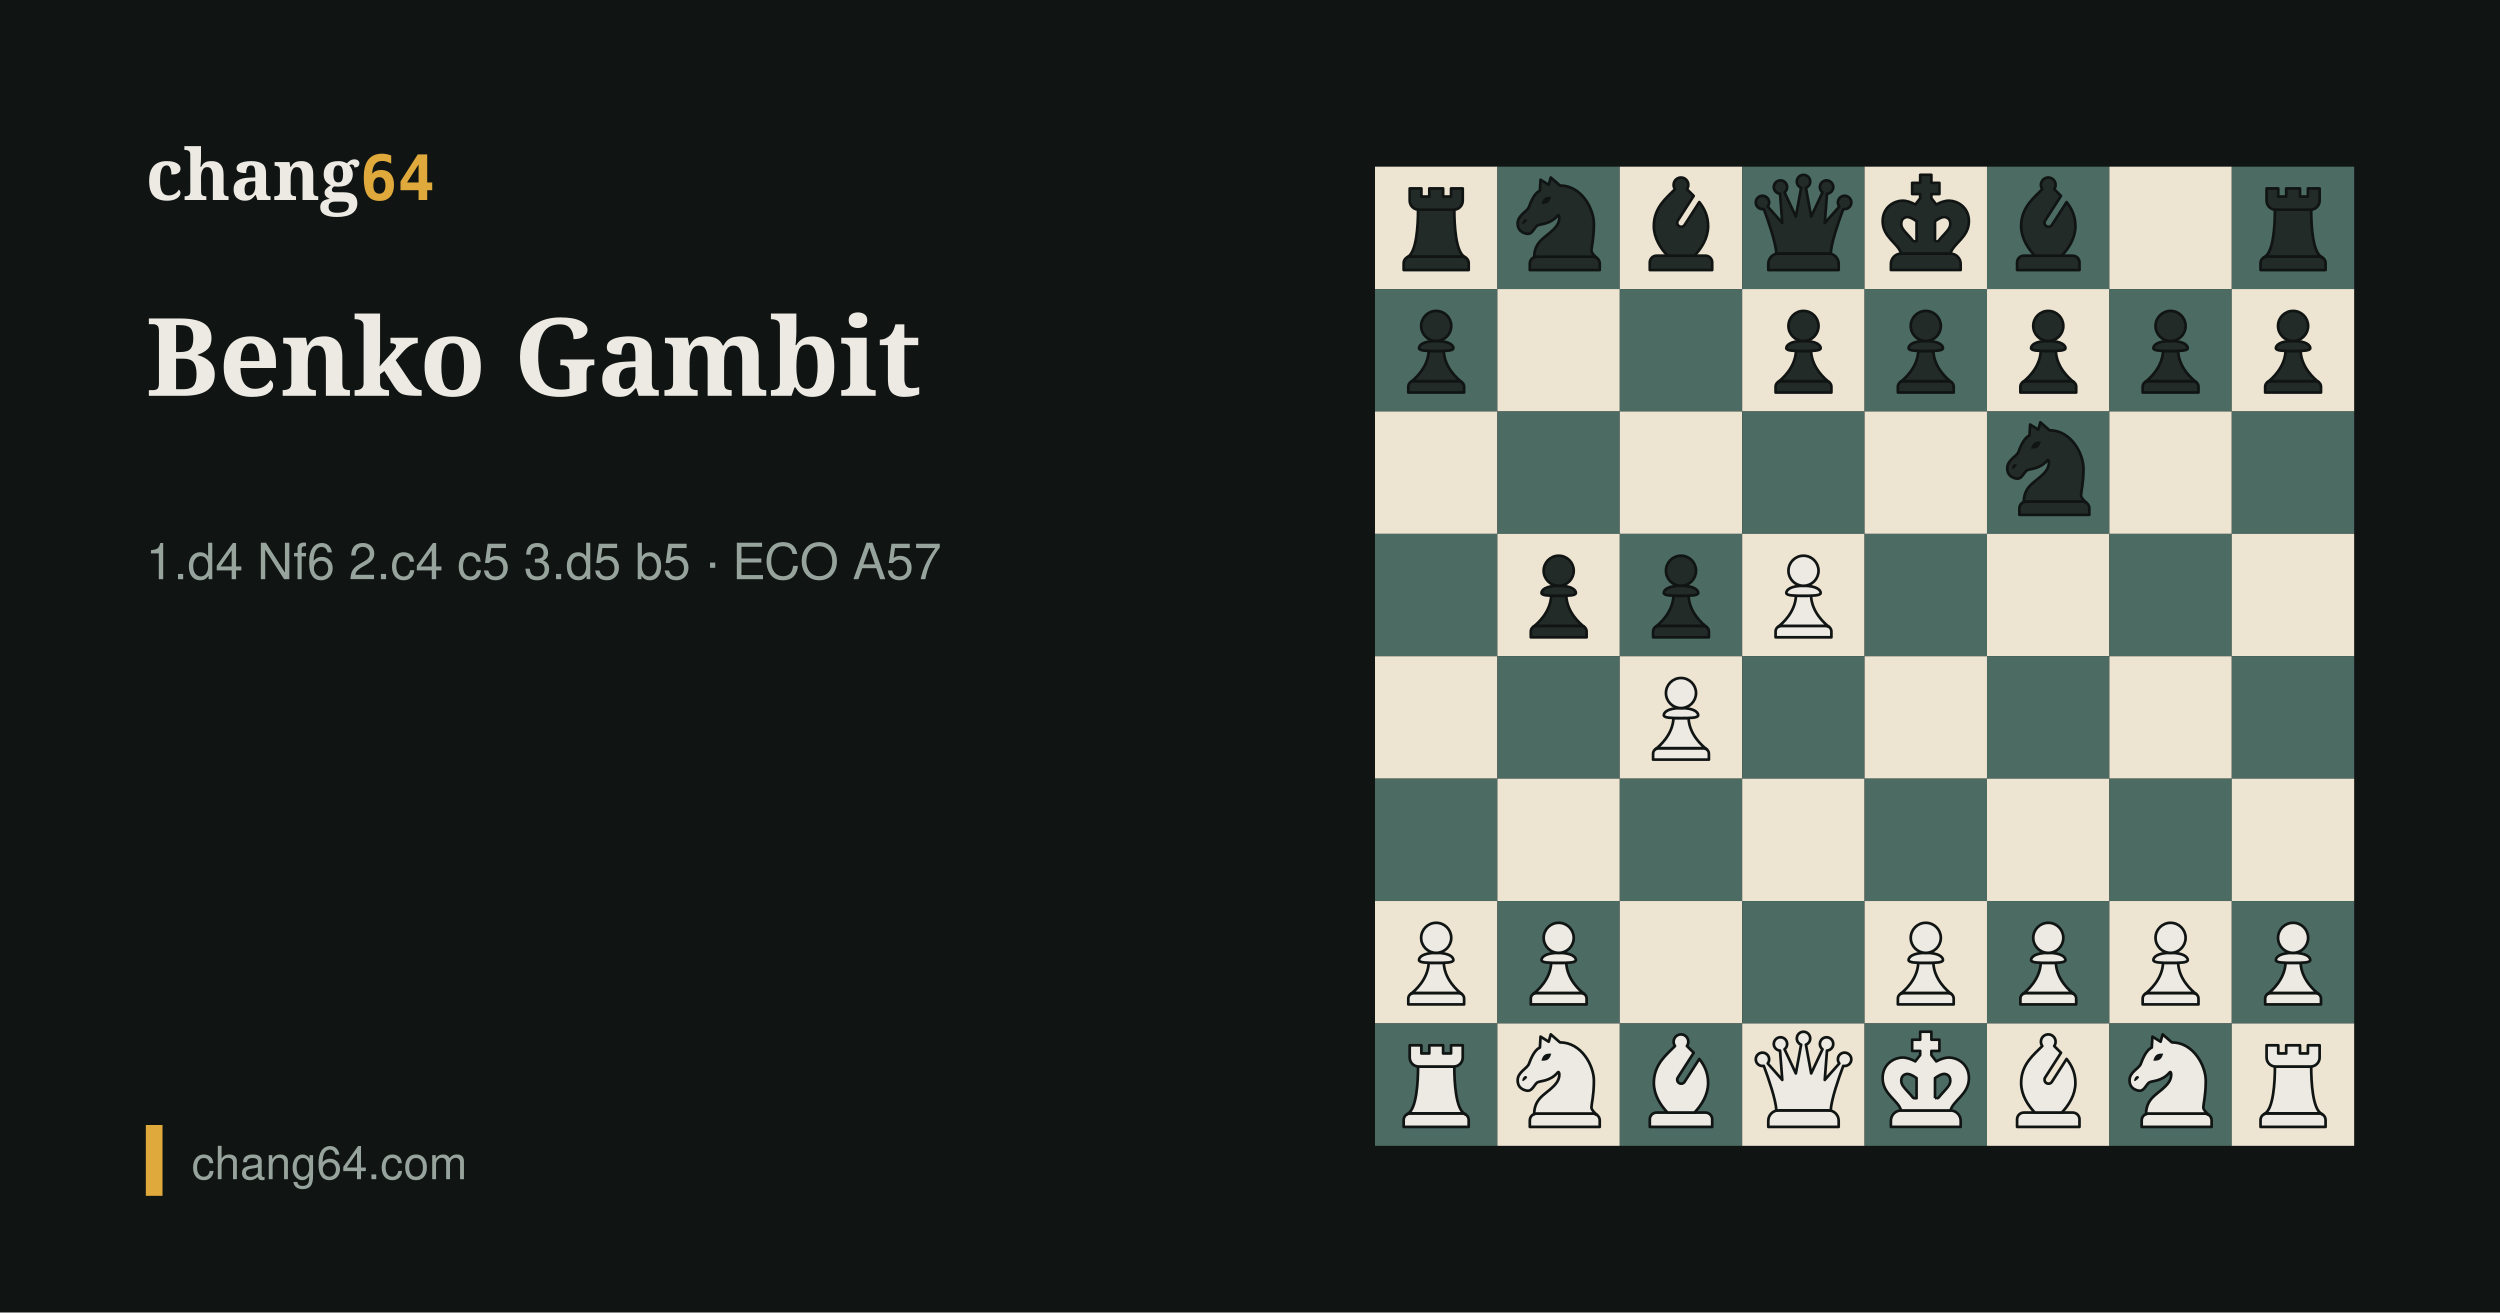
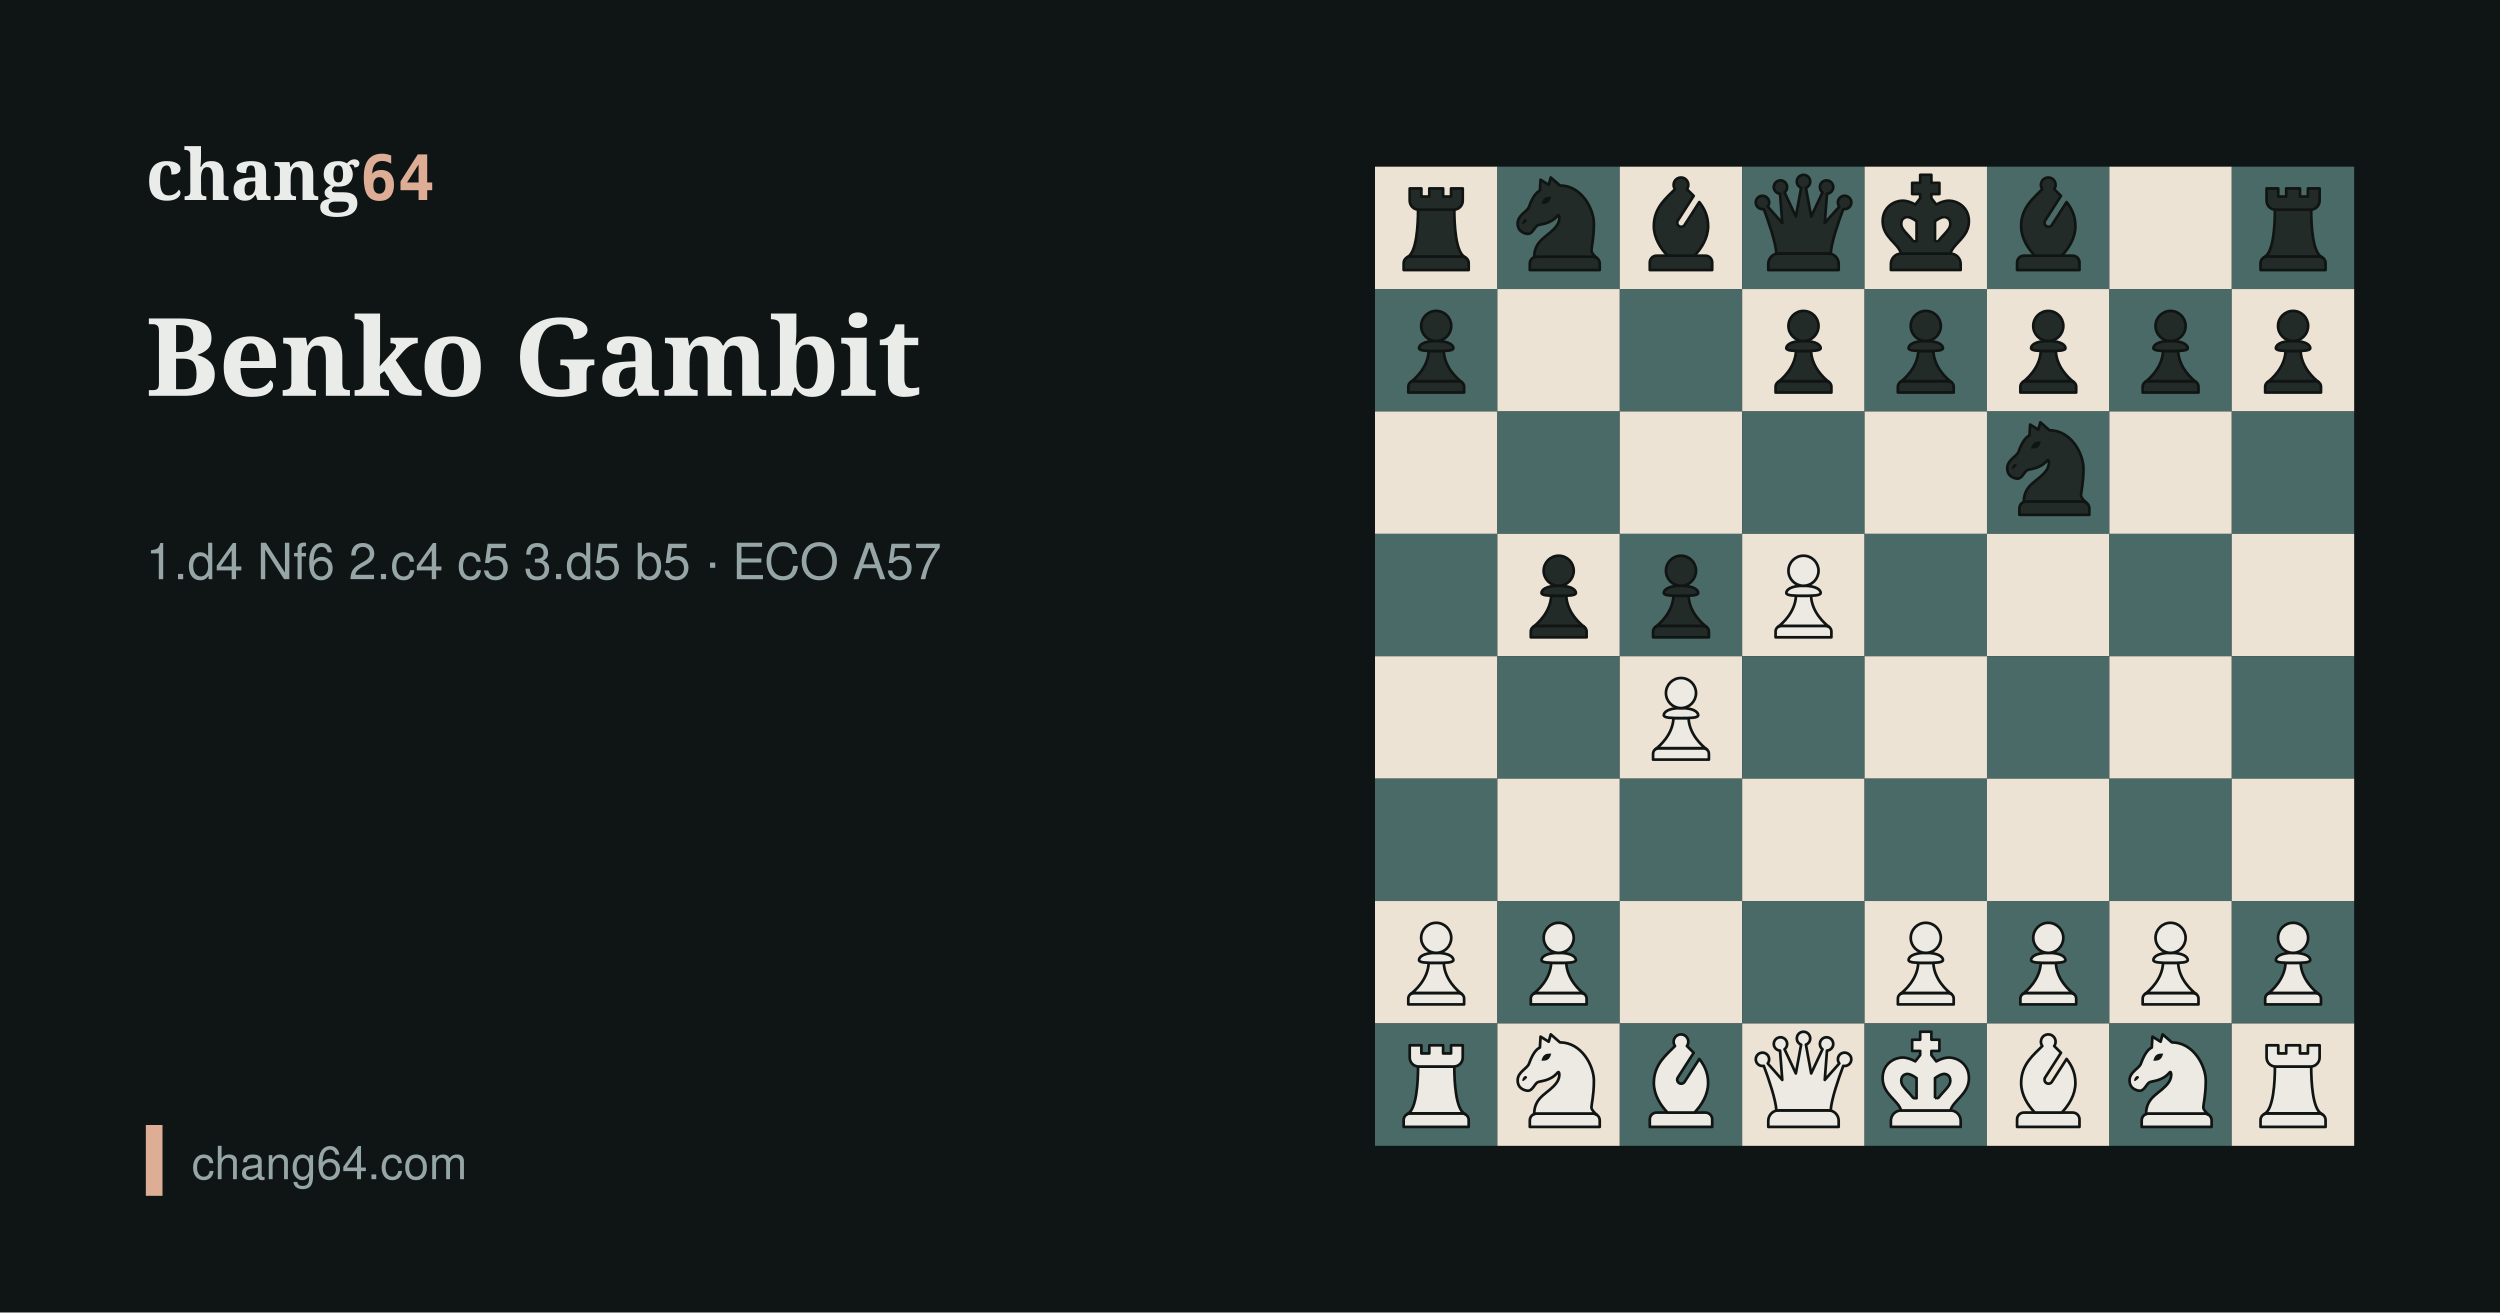
<svg xmlns="http://www.w3.org/2000/svg" width="1200" height="630" viewBox="0 0 1200 630">
-   <rect width="1200" height="630" fill="#101413" />
+   <rect width="1200" height="630" fill="#0F1414" />
  <g transform="translate(660,80)">
-     <rect x="0" y="0" width="58.75" height="58.75" fill="#EDE4D2" />
-     <rect x="58.75" y="0" width="58.75" height="58.75" fill="#4B6B63" />
-     <rect x="117.5" y="0" width="58.75" height="58.75" fill="#EDE4D2" />
-     <rect x="176.25" y="0" width="58.75" height="58.75" fill="#4B6B63" />
-     <rect x="235" y="0" width="58.75" height="58.75" fill="#EDE4D2" />
-     <rect x="293.75" y="0" width="58.75" height="58.75" fill="#4B6B63" />
-     <rect x="352.5" y="0" width="58.75" height="58.75" fill="#EDE4D2" />
-     <rect x="411.25" y="0" width="58.75" height="58.75" fill="#4B6B63" />
-     <rect x="0" y="58.75" width="58.75" height="58.75" fill="#4B6B63" />
-     <rect x="58.75" y="58.75" width="58.75" height="58.75" fill="#EDE4D2" />
-     <rect x="117.5" y="58.75" width="58.75" height="58.75" fill="#4B6B63" />
-     <rect x="176.25" y="58.75" width="58.75" height="58.75" fill="#EDE4D2" />
-     <rect x="235" y="58.75" width="58.75" height="58.75" fill="#4B6B63" />
-     <rect x="293.75" y="58.75" width="58.75" height="58.75" fill="#EDE4D2" />
-     <rect x="352.5" y="58.75" width="58.75" height="58.75" fill="#4B6B63" />
-     <rect x="411.25" y="58.75" width="58.75" height="58.75" fill="#EDE4D2" />
-     <rect x="0" y="117.5" width="58.75" height="58.75" fill="#EDE4D2" />
-     <rect x="58.75" y="117.5" width="58.75" height="58.75" fill="#4B6B63" />
-     <rect x="117.5" y="117.5" width="58.75" height="58.75" fill="#EDE4D2" />
-     <rect x="176.25" y="117.5" width="58.75" height="58.75" fill="#4B6B63" />
-     <rect x="235" y="117.5" width="58.75" height="58.75" fill="#EDE4D2" />
-     <rect x="293.75" y="117.5" width="58.75" height="58.75" fill="#4B6B63" />
-     <rect x="352.5" y="117.5" width="58.75" height="58.75" fill="#EDE4D2" />
-     <rect x="411.25" y="117.5" width="58.75" height="58.75" fill="#4B6B63" />
-     <rect x="0" y="176.25" width="58.75" height="58.75" fill="#4B6B63" />
-     <rect x="58.75" y="176.25" width="58.75" height="58.75" fill="#EDE4D2" />
-     <rect x="117.5" y="176.25" width="58.75" height="58.75" fill="#4B6B63" />
-     <rect x="176.25" y="176.25" width="58.75" height="58.75" fill="#EDE4D2" />
-     <rect x="235" y="176.25" width="58.75" height="58.75" fill="#4B6B63" />
-     <rect x="293.75" y="176.25" width="58.75" height="58.75" fill="#EDE4D2" />
-     <rect x="352.5" y="176.25" width="58.75" height="58.75" fill="#4B6B63" />
-     <rect x="411.25" y="176.25" width="58.75" height="58.75" fill="#EDE4D2" />
-     <rect x="0" y="235" width="58.75" height="58.75" fill="#EDE4D2" />
-     <rect x="58.75" y="235" width="58.75" height="58.75" fill="#4B6B63" />
-     <rect x="117.5" y="235" width="58.75" height="58.75" fill="#EDE4D2" />
-     <rect x="176.25" y="235" width="58.75" height="58.75" fill="#4B6B63" />
-     <rect x="235" y="235" width="58.75" height="58.75" fill="#EDE4D2" />
-     <rect x="293.75" y="235" width="58.75" height="58.75" fill="#4B6B63" />
-     <rect x="352.5" y="235" width="58.75" height="58.75" fill="#EDE4D2" />
-     <rect x="411.25" y="235" width="58.75" height="58.75" fill="#4B6B63" />
-     <rect x="0" y="293.75" width="58.75" height="58.75" fill="#4B6B63" />
-     <rect x="58.75" y="293.75" width="58.75" height="58.75" fill="#EDE4D2" />
-     <rect x="117.5" y="293.75" width="58.75" height="58.75" fill="#4B6B63" />
-     <rect x="176.25" y="293.75" width="58.75" height="58.75" fill="#EDE4D2" />
-     <rect x="235" y="293.75" width="58.75" height="58.75" fill="#4B6B63" />
-     <rect x="293.75" y="293.75" width="58.75" height="58.75" fill="#EDE4D2" />
-     <rect x="352.5" y="293.75" width="58.75" height="58.75" fill="#4B6B63" />
-     <rect x="411.25" y="293.75" width="58.75" height="58.75" fill="#EDE4D2" />
-     <rect x="0" y="352.5" width="58.75" height="58.75" fill="#EDE4D2" />
-     <rect x="58.75" y="352.5" width="58.75" height="58.75" fill="#4B6B63" />
-     <rect x="117.5" y="352.5" width="58.75" height="58.75" fill="#EDE4D2" />
-     <rect x="176.25" y="352.5" width="58.75" height="58.75" fill="#4B6B63" />
-     <rect x="235" y="352.5" width="58.75" height="58.75" fill="#EDE4D2" />
-     <rect x="293.75" y="352.5" width="58.75" height="58.75" fill="#4B6B63" />
-     <rect x="352.5" y="352.5" width="58.75" height="58.75" fill="#EDE4D2" />
-     <rect x="411.25" y="352.5" width="58.75" height="58.75" fill="#4B6B63" />
-     <rect x="0" y="411.25" width="58.75" height="58.75" fill="#4B6B63" />
-     <rect x="58.75" y="411.25" width="58.75" height="58.75" fill="#EDE4D2" />
-     <rect x="117.5" y="411.25" width="58.75" height="58.75" fill="#4B6B63" />
-     <rect x="176.25" y="411.25" width="58.75" height="58.75" fill="#EDE4D2" />
-     <rect x="235" y="411.25" width="58.75" height="58.75" fill="#4B6B63" />
-     <rect x="293.75" y="411.25" width="58.75" height="58.75" fill="#EDE4D2" />
-     <rect x="352.5" y="411.25" width="58.75" height="58.75" fill="#4B6B63" />
-     <rect x="411.25" y="411.25" width="58.75" height="58.75" fill="#EDE4D2" />
+     <rect x="0" y="0" width="58.75" height="58.75" fill="#EDE3D5" />
+     <rect x="58.75" y="0" width="58.75" height="58.75" fill="#4A6A68" />
+     <rect x="117.5" y="0" width="58.75" height="58.75" fill="#EDE3D5" />
+     <rect x="176.25" y="0" width="58.75" height="58.75" fill="#4A6A68" />
+     <rect x="235" y="0" width="58.75" height="58.75" fill="#EDE3D5" />
+     <rect x="293.75" y="0" width="58.75" height="58.75" fill="#4A6A68" />
+     <rect x="352.5" y="0" width="58.75" height="58.75" fill="#EDE3D5" />
+     <rect x="411.25" y="0" width="58.75" height="58.75" fill="#4A6A68" />
+     <rect x="0" y="58.75" width="58.75" height="58.75" fill="#4A6A68" />
+     <rect x="58.75" y="58.75" width="58.75" height="58.75" fill="#EDE3D5" />
+     <rect x="117.5" y="58.75" width="58.75" height="58.75" fill="#4A6A68" />
+     <rect x="176.25" y="58.75" width="58.75" height="58.75" fill="#EDE3D5" />
+     <rect x="235" y="58.75" width="58.75" height="58.75" fill="#4A6A68" />
+     <rect x="293.75" y="58.75" width="58.75" height="58.75" fill="#EDE3D5" />
+     <rect x="352.5" y="58.75" width="58.75" height="58.75" fill="#4A6A68" />
+     <rect x="411.25" y="58.75" width="58.75" height="58.75" fill="#EDE3D5" />
+     <rect x="0" y="117.5" width="58.75" height="58.75" fill="#EDE3D5" />
+     <rect x="58.75" y="117.5" width="58.75" height="58.75" fill="#4A6A68" />
+     <rect x="117.5" y="117.5" width="58.75" height="58.75" fill="#EDE3D5" />
+     <rect x="176.25" y="117.5" width="58.75" height="58.75" fill="#4A6A68" />
+     <rect x="235" y="117.5" width="58.75" height="58.75" fill="#EDE3D5" />
+     <rect x="293.75" y="117.5" width="58.75" height="58.75" fill="#4A6A68" />
+     <rect x="352.5" y="117.5" width="58.75" height="58.75" fill="#EDE3D5" />
+     <rect x="411.25" y="117.5" width="58.75" height="58.75" fill="#4A6A68" />
+     <rect x="0" y="176.25" width="58.75" height="58.75" fill="#4A6A68" />
+     <rect x="58.75" y="176.25" width="58.75" height="58.75" fill="#EDE3D5" />
+     <rect x="117.5" y="176.25" width="58.75" height="58.75" fill="#4A6A68" />
+     <rect x="176.25" y="176.25" width="58.75" height="58.75" fill="#EDE3D5" />
+     <rect x="235" y="176.25" width="58.75" height="58.75" fill="#4A6A68" />
+     <rect x="293.75" y="176.25" width="58.75" height="58.75" fill="#EDE3D5" />
+     <rect x="352.5" y="176.25" width="58.75" height="58.75" fill="#4A6A68" />
+     <rect x="411.25" y="176.25" width="58.75" height="58.75" fill="#EDE3D5" />
+     <rect x="0" y="235" width="58.75" height="58.75" fill="#EDE3D5" />
+     <rect x="58.75" y="235" width="58.75" height="58.75" fill="#4A6A68" />
+     <rect x="117.5" y="235" width="58.75" height="58.75" fill="#EDE3D5" />
+     <rect x="176.25" y="235" width="58.75" height="58.75" fill="#4A6A68" />
+     <rect x="235" y="235" width="58.75" height="58.75" fill="#EDE3D5" />
+     <rect x="293.75" y="235" width="58.75" height="58.75" fill="#4A6A68" />
+     <rect x="352.5" y="235" width="58.75" height="58.75" fill="#EDE3D5" />
+     <rect x="411.25" y="235" width="58.75" height="58.75" fill="#4A6A68" />
+     <rect x="0" y="293.75" width="58.75" height="58.75" fill="#4A6A68" />
+     <rect x="58.75" y="293.75" width="58.75" height="58.75" fill="#EDE3D5" />
+     <rect x="117.5" y="293.75" width="58.75" height="58.75" fill="#4A6A68" />
+     <rect x="176.25" y="293.75" width="58.75" height="58.75" fill="#EDE3D5" />
+     <rect x="235" y="293.75" width="58.75" height="58.75" fill="#4A6A68" />
+     <rect x="293.75" y="293.75" width="58.75" height="58.75" fill="#EDE3D5" />
+     <rect x="352.5" y="293.75" width="58.75" height="58.75" fill="#4A6A68" />
+     <rect x="411.25" y="293.75" width="58.75" height="58.75" fill="#EDE3D5" />
+     <rect x="0" y="352.5" width="58.75" height="58.75" fill="#EDE3D5" />
+     <rect x="58.75" y="352.5" width="58.75" height="58.75" fill="#4A6A68" />
+     <rect x="117.5" y="352.5" width="58.75" height="58.75" fill="#EDE3D5" />
+     <rect x="176.25" y="352.5" width="58.75" height="58.75" fill="#4A6A68" />
+     <rect x="235" y="352.5" width="58.75" height="58.75" fill="#EDE3D5" />
+     <rect x="293.75" y="352.5" width="58.75" height="58.75" fill="#4A6A68" />
+     <rect x="352.5" y="352.5" width="58.75" height="58.75" fill="#EDE3D5" />
+     <rect x="411.25" y="352.5" width="58.75" height="58.75" fill="#4A6A68" />
+     <rect x="0" y="411.25" width="58.75" height="58.75" fill="#4A6A68" />
+     <rect x="58.75" y="411.25" width="58.75" height="58.75" fill="#EDE3D5" />
+     <rect x="117.5" y="411.25" width="58.75" height="58.75" fill="#4A6A68" />
+     <rect x="176.25" y="411.25" width="58.75" height="58.75" fill="#EDE3D5" />
+     <rect x="235" y="411.25" width="58.75" height="58.75" fill="#4A6A68" />
+     <rect x="293.75" y="411.25" width="58.75" height="58.75" fill="#EDE3D5" />
+     <rect x="352.5" y="411.25" width="58.75" height="58.75" fill="#4A6A68" />
+     <rect x="411.25" y="411.25" width="58.75" height="58.75" fill="#EDE3D5" />
    <defs>
      <symbol id="pbr" viewBox="0 0 45 45">
        <path d="M12.99,33.03h19.01c1.35,0,2.45,1.1,2.45,2.45v2.52H10.54v-2.52c0-1.35,1.1-2.45,2.45-2.45Z" fill="#232b28" stroke="#101413" stroke-linecap="round" stroke-linejoin="round" />
        <path d="M29.17,15.8c-.07,0-.15.01-.23.01h-12.88c-.08,0-.15,0-.23-.01-.01,5.69-.51,15.85-3.95,17.49,0,0,0,0,0,0,.33-.17.71-.27,1.11-.27h19.01c.4,0,.78.1,1.11.27,0,0,0,0,0,0-3.45-1.65-3.94-11.8-3.95-17.49Z" fill="#232b28" stroke="#101413" stroke-linecap="round" stroke-linejoin="round" />
        <path d="M27.96,8v2.99h-2.92v-2.99h-5.07v2.99h-2.92v-2.99h-4.29v4.5c0,1.83,1.48,3.31,3.31,3.31h12.88c1.83,0,3.31-1.48,3.31-3.31v-4.5h-4.29Z" fill="#232b28" stroke="#101413" stroke-linecap="round" stroke-linejoin="round" />
      </symbol>
      <symbol id="pbn" viewBox="0 0 45 45">
        <path d="M14.4,33.1h20.67c1.39,0,2.52,1.13,2.52,2.52v2.38H11.88v-2.38c0-1.39,1.13-2.52,2.52-2.52Z" fill="#232b28" stroke="#101413" stroke-linecap="round" stroke-linejoin="round" stroke-width="1" />
        <path d="M14.65,21.66c.97-.66,4.68-.28,7.56-3.75.52-.62.98,1.68-.34,3.64-2.86,4.23-8.3,4.94-8.39,11.72.29-.11.6-.18.92-.18h20.67c.52,0,1,.16,1.4.42-.55-.46-1.93-1.71-1.93-2.68,0-1.21.9-4.35.9-9.83s-4.54-14.07-12.47-14.07l-3.39-2.95-.75,2.7-3-1.87s-.15,2.38-.24,4.01c-.54.3-2.22.96-4.03,5.99-.63,1.75-4.15,3-4.15,6.07,0,3.41,3.21,3.83,3.82,3.83,1.57,0,2.36-2.34,3.42-3.06Z" fill="#232b28" stroke="#101413" stroke-linecap="round" stroke-linejoin="round" stroke-width="1" />
        <path d="M18.54,13.2c.9-.63.98-1.58,1.21-2.02.03-.06-.02-.12-.08-.12-.49.06-1.4-.18-2.31.45-.9.64-.98,1.58-1.2,2.02-.03.06.02.12.08.12.49-.06,1.4.18,2.3-.45Z" fill="#101413" />
        <path d="M10.24,20.58c-.46.42-.86.73-1.07.5s.14-1.16.6-1.57.87-.16,1.08.07-.15.59-.61,1.01Z" fill="#101413" />
      </symbol>
      <symbol id="pbb" viewBox="0 0 45 45">
        <path d="M13.5,32.74h18c1.36,0,2.47,1.11,2.47,2.47v2.79H11.03v-2.79c0-1.36,1.11-2.47,2.47-2.47Z" fill="#232b28" stroke="#101413" stroke-linecap="round" stroke-linejoin="round" stroke-width="1" />
        <path d="M27.46,32.74c2.5-2.65,5.01-6.42,5.01-10.9,0-3.8-1.45-6.58-3.24-8.82l-5.4,8.41c-.44.69-1.36.89-2.04.45h0c-.69-.44-.89-1.36-.45-2.04l5.83-9.09c-.88-.88-1.74-1.69-2.49-2.47.4-.56.6-1.27.47-2.04-.18-1.1-1.08-2.02-2.18-2.21-1.7-.29-3.18,1.01-3.18,2.66,0,.59.19,1.13.51,1.58-2.94,3.06-7.78,6.6-7.78,13.55,0,4.48,2.51,8.26,5.01,10.9h9.93Z" fill="#232b28" stroke="#101413" stroke-linecap="round" stroke-linejoin="round" stroke-width="1" />
      </symbol>
      <symbol id="pbq" viewBox="0 0 45 45">
        <path d="M31.62,31.91H13.38c-2.1,0-3.82,1.72-3.82,3.82v2.27h25.88v-2.27c0-2.11-1.71-3.82-3.82-3.82Z" fill="#232b28" stroke="#101413" stroke-linecap="round" stroke-linejoin="round" />
        <path d="M39.59,11.71c-.8-1.1-2.33-1.34-3.43-.54s-1.34,2.33-.54,3.43c.02.02.04.04.05.07l-5.35,6.05.82-10.77c.83-.06,1.62-.53,2.03-1.33.62-1.21.14-2.69-1.07-3.3-.19-.1-.39-.16-.58-.21h0s0,0,0,0c-1.07-.24-2.2.26-2.72,1.28-.55,1.07-.23,2.35.69,3.06l-4.16,8.89-1.94-10.57c.93-.35,1.58-1.25,1.58-2.29,0-1.36-1.1-2.46-2.46-2.46h0c-1.36,0-2.46,1.1-2.46,2.46,0,1.05.66,1.94,1.58,2.29l-1.94,10.57-4.16-8.89c.92-.71,1.23-1.99.69-3.06-.52-1.02-1.65-1.52-2.72-1.28h0s0,0,0,0c-.2.04-.39.11-.58.21-1.21.62-1.69,2.1-1.07,3.3.41.8,1.19,1.28,2.03,1.33l.82,10.77-5.35-6.05s.04-.04.05-.07c.8-1.1.55-2.63-.54-3.43s-2.63-.55-3.43.54c-.8,1.1-.55,2.63.54,3.43.58.42,1.29.55,1.94.42,1.81,4.84,4.41,12.39,4.63,16.46.28-.06.56-.1.86-.1h18.24c.3,0,.58.04.86.1.22-4.07,2.81-11.61,4.63-16.46.65.13,1.36,0,1.94-.42,1.1-.8,1.34-2.33.54-3.43Z" fill="#232b28" stroke="#101413" stroke-linecap="round" stroke-linejoin="round" />
      </symbol>
      <symbol id="pbk" viewBox="0 0 45 45">
        <path d="M31.54,31.96H13.46c-2.08,0-3.79,1.7-3.79,3.79v2.25h25.66v-2.25c0-2.09-1.7-3.79-3.79-3.79Z" fill="#232b28" stroke="#101413" stroke-linecap="round" stroke-linejoin="round" stroke-width=".98" />
        <path d="M31.08,12.5c-1.67,0-3.32.64-4.72,1.42l-1.8-2.32v-1.53h2.95v-4.12h-2.95v-2.95h-4.12v2.95h-2.95v4.12h2.95v1.53l-1.8,2.32c-1.4-.78-3.05-1.42-4.72-1.42-2.74,0-7.28,2.13-7.28,7.55,0,5.98,5.8,8.15,6.78,11.92.01,0,.03,0,.04,0h18.08s.03,0,.04,0c.97-3.77,6.78-5.94,6.78-11.92,0-5.41-4.54-7.55-7.28-7.55ZM29.1,25.07c-.58.62-1.23,1.31-1.82,2.09-.14.18-.35.29-.58.29-.35,0-.84,0-.81,0v-7.39c1.3-.96,2.57-1.55,3.39-1.56.42.03,2.24.27,2.24,2.46,0,1.37-.74,2.3-2.42,4.1ZM13.48,20.97c0-2.19,1.82-2.44,2.24-2.46.82.01,2.09.6,3.39,1.56v7.39s-.46,0-.81,0c-.23,0-.44-.11-.58-.29-.59-.77-1.24-1.46-1.82-2.09-1.68-1.8-2.42-2.73-2.42-4.1Z" fill="#232b28" stroke="#101413" stroke-linecap="round" stroke-linejoin="round" stroke-width=".98" />
      </symbol>
      <symbol id="pbp" viewBox="0 0 45 45">
        <path d="M14.31,33.79h16.38c1.14,0,2.07.93,2.07,2.07v2.14H12.24v-2.14c0-1.14.93-2.07,2.07-2.07Z" fill="#232b28" stroke="#101413" stroke-linecap="round" stroke-linejoin="round" />
        <path d="M31.85,34.14c-1.31-1.01-6.34-5.24-6.57-11.44-.84.03-1.78.03-2.77.03s-1.94,0-2.77-.03c-.24,6.2-5.26,10.43-6.57,11.44,0,0,0,0,0,0,.33-.22.73-.35,1.16-.35h16.38c.43,0,.83.13,1.16.35,0,0,0,0,0,0Z" fill="#232b28" stroke="#101413" stroke-linecap="round" stroke-linejoin="round" />
        <path d="M28.82,21.68c0,1.02-2.83,1.05-6.32,1.05s-6.32-.04-6.32-1.05,1.41-2.63,6.32-2.63,6.32,1.61,6.32,2.63Z" fill="#232b28" stroke="#101413" stroke-linecap="round" stroke-linejoin="round" />
        <circle cx="22.5" cy="13.53" r="5.53" fill="#232b28" stroke="#101413" stroke-linecap="round" stroke-linejoin="round" />
      </symbol>
      <symbol id="pwp" viewBox="0 0 45 45">
        <path d="M14.31,33.79h16.38c1.14,0,2.07.93,2.07,2.07v2.14H12.24v-2.14c0-1.14.93-2.07,2.07-2.07Z" fill="#eceae3" stroke="#101413" stroke-linecap="round" stroke-linejoin="round" />
        <path d="M31.85,34.14c-1.31-1.01-6.34-5.24-6.57-11.44-.84.03-1.78.03-2.77.03s-1.94,0-2.77-.03c-.24,6.2-5.26,10.43-6.57,11.44,0,0,0,0,0,0,.33-.22.73-.35,1.16-.35h16.38c.43,0,.83.13,1.16.35,0,0,0,0,0,0Z" fill="#eceae3" stroke="#101413" stroke-linecap="round" stroke-linejoin="round" />
        <path d="M28.82,21.68c0,1.02-2.83,1.05-6.32,1.05s-6.32-.04-6.32-1.05,1.41-2.63,6.32-2.63,6.32,1.61,6.32,2.63Z" fill="#eceae3" stroke="#101413" stroke-linecap="round" stroke-linejoin="round" />
        <circle cx="22.5" cy="13.53" r="5.53" fill="#eceae3" stroke="#101413" stroke-linecap="round" stroke-linejoin="round" />
      </symbol>
      <symbol id="pwr" viewBox="0 0 45 45">
        <path d="M12.99,33.03h19.01c1.35,0,2.45,1.1,2.45,2.45v2.52H10.54v-2.52c0-1.35,1.1-2.45,2.45-2.45Z" fill="#eceae3" stroke="#101413" stroke-linecap="round" stroke-linejoin="round" />
        <path d="M29.17,15.8c-.07,0-.15.01-.23.01h-12.88c-.08,0-.15,0-.23-.01-.01,5.69-.51,15.85-3.95,17.49,0,0,0,0,0,0,.33-.17.71-.27,1.11-.27h19.01c.4,0,.78.1,1.11.27,0,0,0,0,0,0-3.45-1.65-3.94-11.8-3.95-17.49Z" fill="#eceae3" stroke="#101413" stroke-linecap="round" stroke-linejoin="round" />
        <path d="M27.96,8v2.99h-2.92v-2.99h-5.07v2.99h-2.92v-2.99h-4.29v4.5c0,1.83,1.48,3.31,3.31,3.31h12.88c1.83,0,3.31-1.48,3.31-3.31v-4.5h-4.29Z" fill="#eceae3" stroke="#101413" stroke-linecap="round" stroke-linejoin="round" />
      </symbol>
      <symbol id="pwn" viewBox="0 0 45 45">
        <path d="M14.4,33.1h20.67c1.39,0,2.52,1.13,2.52,2.52v2.38H11.88v-2.38c0-1.39,1.13-2.52,2.52-2.52Z" fill="#eceae3" stroke="#101413" stroke-linecap="round" stroke-linejoin="round" stroke-width="1" />
        <path d="M14.65,21.66c.97-.66,4.68-.28,7.56-3.75.52-.62.98,1.68-.34,3.64-2.86,4.23-8.3,4.94-8.39,11.72.29-.11.6-.18.92-.18h20.67c.52,0,1,.16,1.4.42-.55-.46-1.93-1.71-1.93-2.68,0-1.21.9-4.35.9-9.83s-4.54-14.07-12.47-14.07l-3.39-2.95-.75,2.7-3-1.87s-.15,2.38-.24,4.01c-.54.3-2.22.96-4.03,5.99-.63,1.75-4.15,3-4.15,6.07,0,3.41,3.21,3.83,3.82,3.83,1.57,0,2.36-2.34,3.42-3.06Z" fill="#eceae3" stroke="#101413" stroke-linecap="round" stroke-linejoin="round" stroke-width="1" />
        <path d="M18.54,13.2c.9-.63.98-1.58,1.21-2.02.03-.06-.02-.12-.08-.12-.49.06-1.4-.18-2.31.45-.9.64-.98,1.58-1.2,2.02-.03.06.02.12.08.12.49-.06,1.4.18,2.3-.45Z" fill="#101413" />
        <path d="M10.24,20.58c-.46.42-.86.73-1.07.5s.14-1.16.6-1.57.87-.16,1.08.07-.15.59-.61,1.01Z" fill="#101413" />
      </symbol>
      <symbol id="pwb" viewBox="0 0 45 45">
        <path d="M13.5,32.74h18c1.36,0,2.47,1.11,2.47,2.47v2.79H11.03v-2.79c0-1.36,1.11-2.47,2.47-2.47Z" fill="#eceae3" stroke="#101413" stroke-linecap="round" stroke-linejoin="round" stroke-width="1" />
        <path d="M27.46,32.74c2.5-2.65,5.01-6.42,5.01-10.9,0-3.8-1.45-6.58-3.24-8.82l-5.4,8.41c-.44.69-1.36.89-2.04.45h0c-.69-.44-.89-1.36-.45-2.04l5.83-9.09c-.88-.88-1.74-1.69-2.49-2.47.4-.56.6-1.27.47-2.04-.18-1.1-1.08-2.02-2.18-2.21-1.7-.29-3.18,1.01-3.18,2.66,0,.59.19,1.13.51,1.58-2.94,3.06-7.78,6.6-7.78,13.55,0,4.48,2.51,8.26,5.01,10.9h9.93Z" fill="#eceae3" stroke="#101413" stroke-linecap="round" stroke-linejoin="round" stroke-width="1" />
      </symbol>
      <symbol id="pwq" viewBox="0 0 45 45">
        <path d="M31.62,31.91H13.38c-2.1,0-3.82,1.72-3.82,3.82v2.27h25.88v-2.27c0-2.11-1.71-3.82-3.82-3.82Z" fill="#eceae3" stroke="#101413" stroke-linecap="round" stroke-linejoin="round" />
        <path d="M39.59,11.71c-.8-1.1-2.33-1.34-3.43-.54s-1.34,2.33-.54,3.43c.02.02.04.04.05.07l-5.35,6.05.82-10.77c.83-.06,1.62-.53,2.03-1.33.62-1.21.14-2.69-1.07-3.3-.19-.1-.39-.16-.58-.21h0s0,0,0,0c-1.07-.24-2.2.26-2.72,1.28-.55,1.07-.23,2.35.69,3.06l-4.16,8.89-1.94-10.57c.93-.35,1.58-1.25,1.58-2.29,0-1.36-1.1-2.46-2.46-2.46h0c-1.36,0-2.46,1.1-2.46,2.46,0,1.05.66,1.94,1.58,2.29l-1.94,10.57-4.16-8.89c.92-.71,1.23-1.99.69-3.06-.52-1.02-1.65-1.52-2.72-1.28h0s0,0,0,0c-.2.04-.39.11-.58.21-1.21.62-1.69,2.1-1.07,3.3.41.8,1.19,1.28,2.03,1.33l.82,10.77-5.35-6.05s.04-.04.05-.07c.8-1.1.55-2.63-.54-3.43s-2.63-.55-3.43.54c-.8,1.1-.55,2.63.54,3.43.58.42,1.29.55,1.94.42,1.81,4.84,4.41,12.39,4.63,16.46.28-.06.56-.1.86-.1h18.24c.3,0,.58.04.86.1.22-4.07,2.81-11.61,4.63-16.46.65.13,1.36,0,1.94-.42,1.1-.8,1.34-2.33.54-3.43Z" fill="#eceae3" stroke="#101413" stroke-linecap="round" stroke-linejoin="round" />
      </symbol>
      <symbol id="pwk" viewBox="0 0 45 45">
        <path d="M31.54,31.96H13.46c-2.08,0-3.79,1.7-3.79,3.79v2.25h25.66v-2.25c0-2.09-1.7-3.79-3.79-3.79Z" fill="#eceae3" stroke="#101413" stroke-linecap="round" stroke-linejoin="round" stroke-width=".98" />
        <path d="M31.08,12.5c-1.67,0-3.32.64-4.72,1.42l-1.8-2.32v-1.53h2.95v-4.12h-2.95v-2.95h-4.12v2.95h-2.95v4.12h2.95v1.53l-1.8,2.32c-1.4-.78-3.05-1.42-4.72-1.42-2.74,0-7.28,2.13-7.28,7.55,0,5.98,5.8,8.15,6.78,11.92.01,0,.03,0,.04,0h18.08s.03,0,.04,0c.97-3.77,6.78-5.94,6.78-11.92,0-5.41-4.54-7.55-7.28-7.55ZM29.1,25.07c-.58.62-1.23,1.31-1.82,2.09-.14.18-.35.29-.58.29-.35,0-.84,0-.81,0v-7.39c1.3-.96,2.57-1.55,3.39-1.56.42.03,2.24.27,2.24,2.46,0,1.37-.74,2.3-2.42,4.1ZM13.48,20.97c0-2.19,1.82-2.44,2.24-2.46.82.01,2.09.6,3.39,1.56v7.39s-.46,0-.81,0c-.23,0-.44-.11-.58-.29-.59-.77-1.24-1.46-1.82-2.09-1.68-1.8-2.42-2.73-2.42-4.1Z" fill="#eceae3" stroke="#101413" stroke-linecap="round" stroke-linejoin="round" stroke-width=".98" />
      </symbol>
    </defs>
    <use href="#pbr" x="0.0" y="0.0" width="58.75" height="58.75" />
    <use href="#pbn" x="58.8" y="0.0" width="58.75" height="58.75" />
    <use href="#pbb" x="117.5" y="0.0" width="58.75" height="58.75" />
    <use href="#pbq" x="176.3" y="0.0" width="58.75" height="58.75" />
    <use href="#pbk" x="235.0" y="0.0" width="58.75" height="58.75" />
    <use href="#pbb" x="293.8" y="0.0" width="58.75" height="58.75" />
    <use href="#pbr" x="411.3" y="0.0" width="58.75" height="58.75" />
    <use href="#pbp" x="0.0" y="58.8" width="58.75" height="58.75" />
    <use href="#pbp" x="176.3" y="58.8" width="58.75" height="58.75" />
    <use href="#pbp" x="235.0" y="58.8" width="58.75" height="58.75" />
    <use href="#pbp" x="293.8" y="58.8" width="58.75" height="58.75" />
    <use href="#pbp" x="352.5" y="58.8" width="58.75" height="58.75" />
    <use href="#pbp" x="411.3" y="58.8" width="58.75" height="58.75" />
    <use href="#pbn" x="293.8" y="117.5" width="58.75" height="58.75" />
    <use href="#pbp" x="58.8" y="176.3" width="58.75" height="58.75" />
    <use href="#pbp" x="117.5" y="176.3" width="58.75" height="58.75" />
    <use href="#pwp" x="176.3" y="176.3" width="58.75" height="58.75" />
    <use href="#pwp" x="117.5" y="235.0" width="58.75" height="58.75" />
    <use href="#pwp" x="0.0" y="352.5" width="58.75" height="58.75" />
    <use href="#pwp" x="58.8" y="352.5" width="58.75" height="58.75" />
    <use href="#pwp" x="235.0" y="352.5" width="58.75" height="58.75" />
    <use href="#pwp" x="293.8" y="352.5" width="58.75" height="58.75" />
    <use href="#pwp" x="352.5" y="352.5" width="58.75" height="58.75" />
    <use href="#pwp" x="411.3" y="352.5" width="58.75" height="58.75" />
    <use href="#pwr" x="0.0" y="411.3" width="58.75" height="58.75" />
    <use href="#pwn" x="58.8" y="411.3" width="58.75" height="58.75" />
    <use href="#pwb" x="117.5" y="411.3" width="58.75" height="58.75" />
    <use href="#pwq" x="176.3" y="411.3" width="58.75" height="58.75" />
    <use href="#pwk" x="235.0" y="411.3" width="58.75" height="58.75" />
    <use href="#pwb" x="293.8" y="411.3" width="58.75" height="58.75" />
    <use href="#pwn" x="352.5" y="411.3" width="58.75" height="58.75" />
    <use href="#pwr" x="411.3" y="411.3" width="58.75" height="58.75" />
  </g>
-   <text x="70" y="190" font-family="Georgia,serif" font-size="52" font-weight="600" fill="#ECEAE3">Benko Gambit</text>
-   <text x="70" y="278" font-family="Helvetica,Arial,sans-serif" font-size="24" fill="#97A49D">1.d4 Nf6 2.c4 c5 3.d5 b5  ·  ECO A57</text>
-   <text x="70" y="96" font-family="Georgia,serif" font-size="34" font-weight="600" fill="#ECEAE3">chang<tspan fill="#E0A93B" font-family="monospace" font-size="30">64</tspan>
+   <text x="70" y="190" font-family="Georgia,serif" font-size="52" font-weight="600" fill="#EAECEA">Benko Gambit</text>
+   <text x="70" y="278" font-family="Helvetica,Arial,sans-serif" font-size="24" fill="#96A5A5">1.d4 Nf6 2.c4 c5 3.d5 b5  ·  ECO A57</text>
+   <text x="70" y="96" font-family="Georgia,serif" font-size="34" font-weight="600" fill="#EAECEA">chang<tspan fill="#DDAE95" font-family="monospace" font-size="30">64</tspan>
  </text>
-   <rect x="70" y="540" width="8" height="34" fill="#E0A93B" />
-   <text x="92" y="566" font-family="Helvetica,Arial,sans-serif" font-size="22" fill="#97A49D">chang64.com</text>
+   <rect x="70" y="540" width="8" height="34" fill="#DDAE95" />
+   <text x="92" y="566" font-family="Helvetica,Arial,sans-serif" font-size="22" fill="#96A5A5">chang64.com</text>
</svg>
